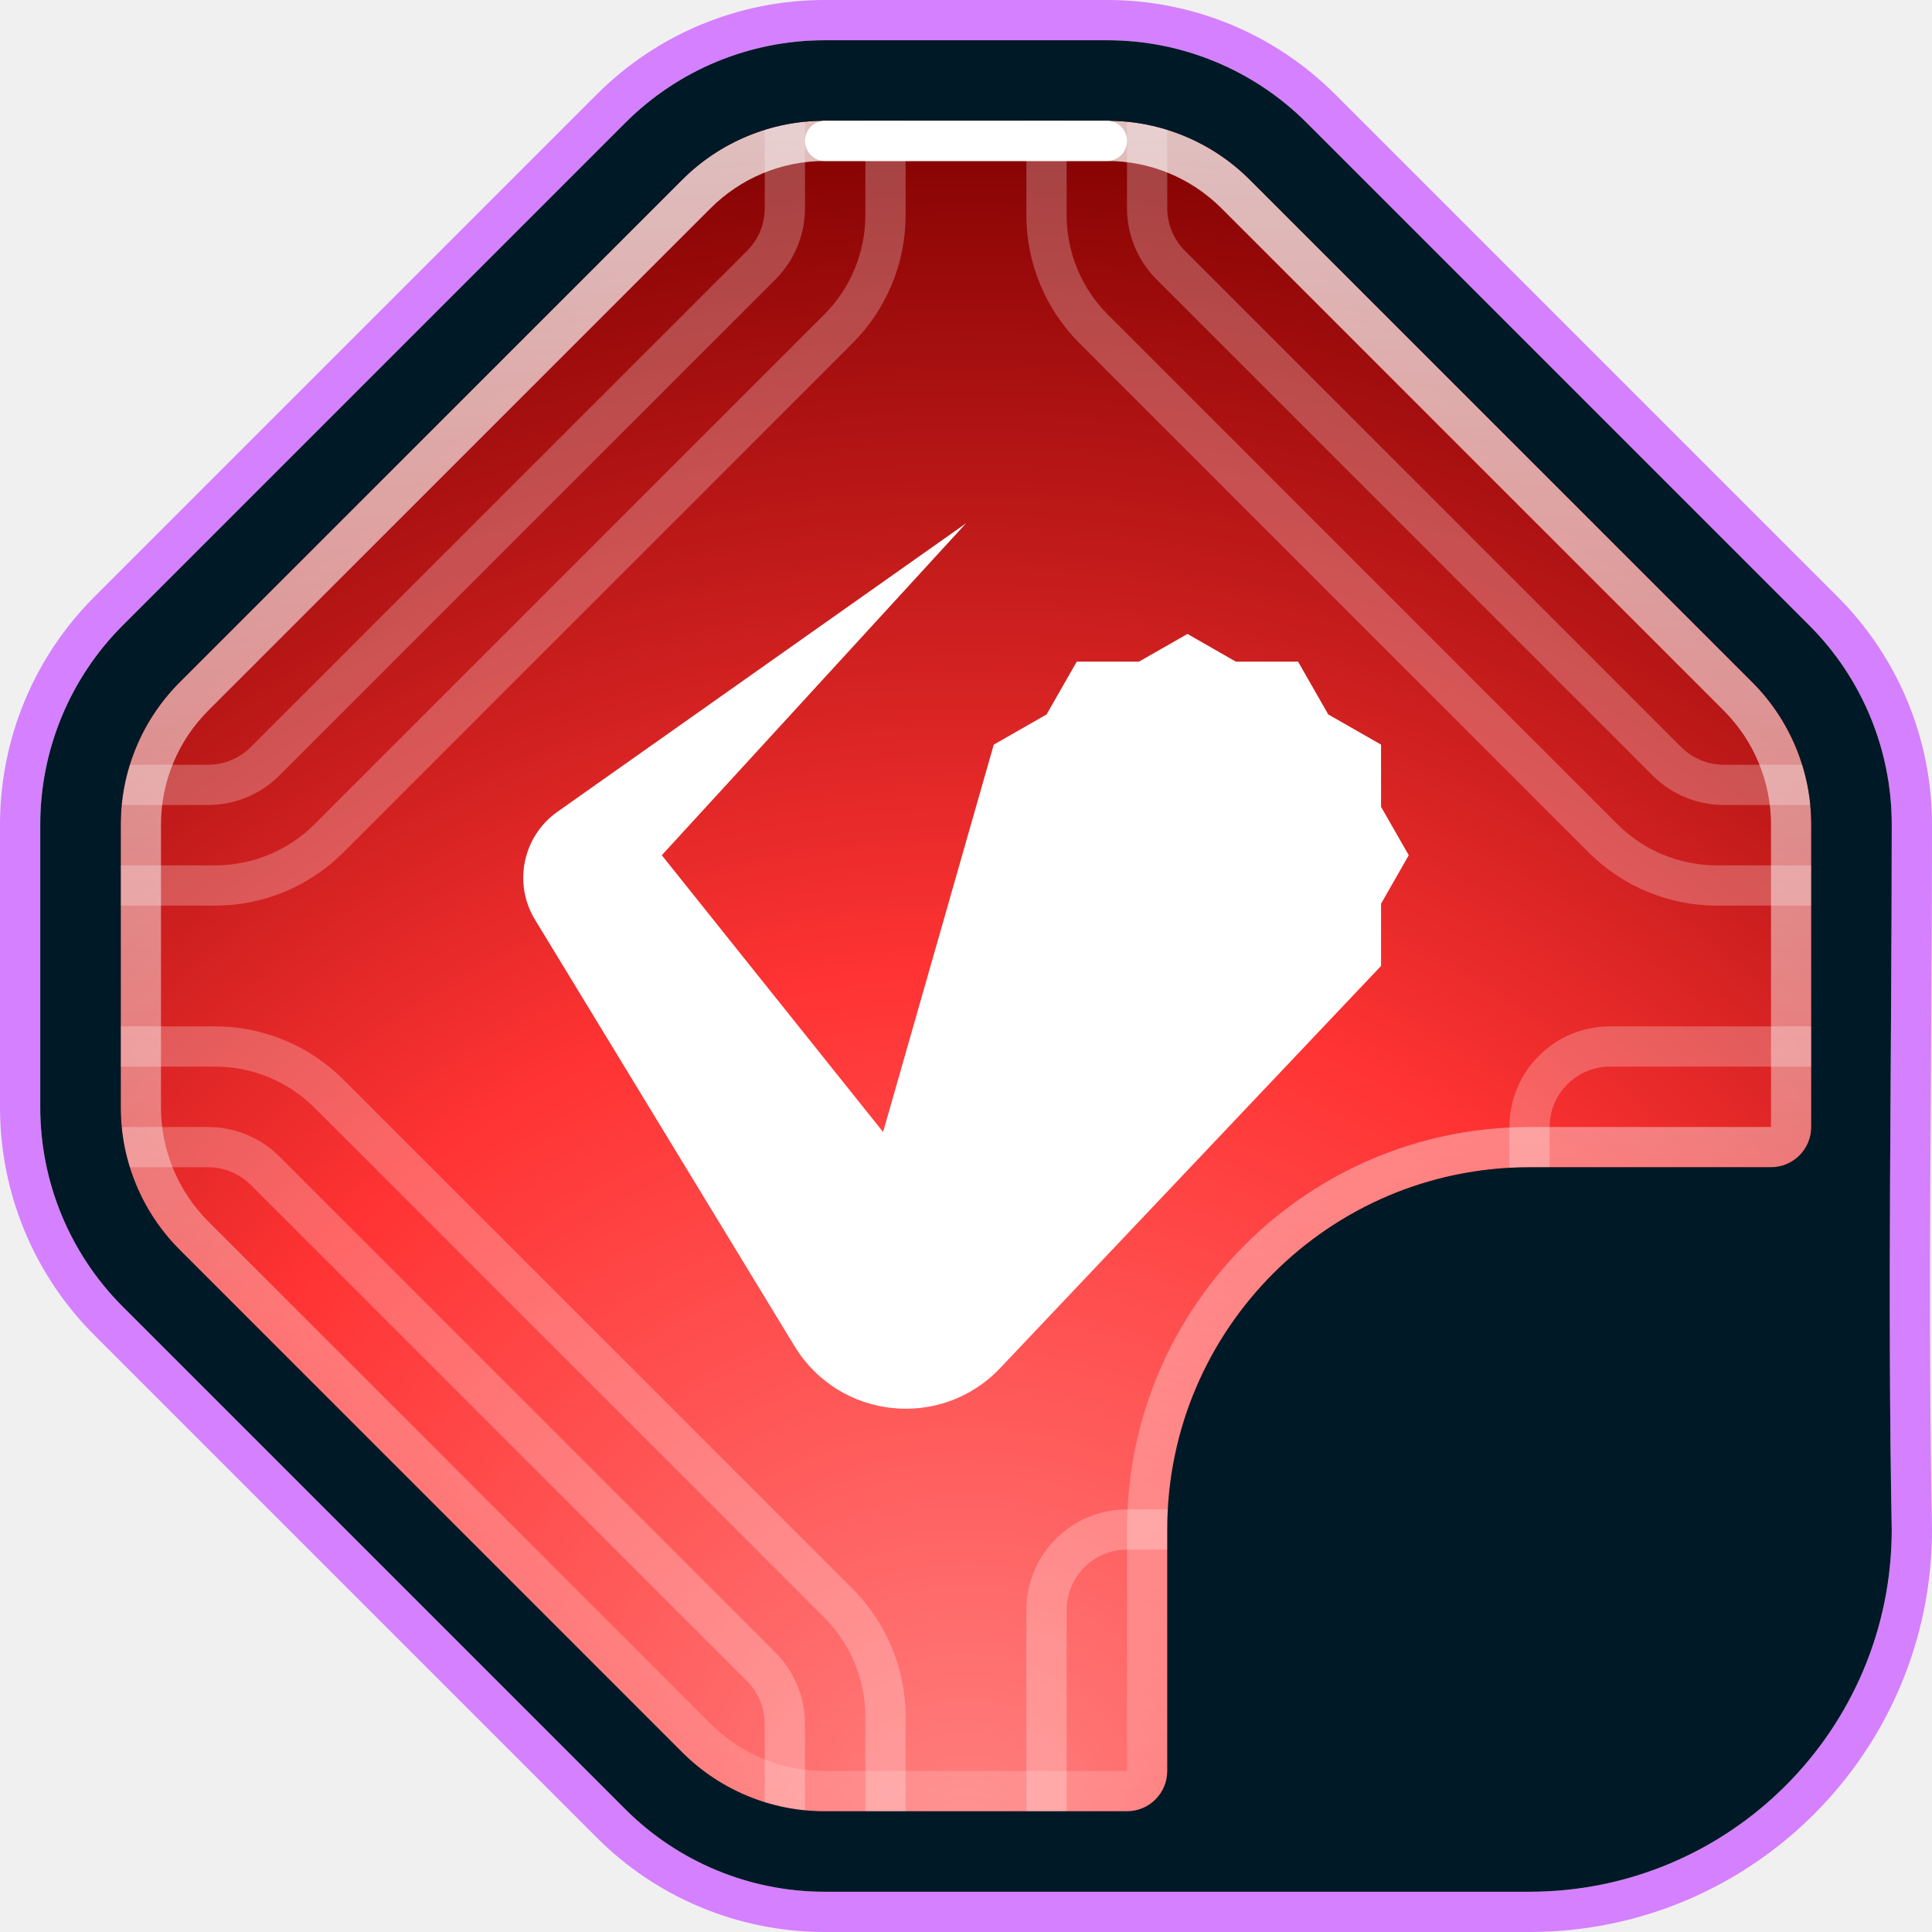
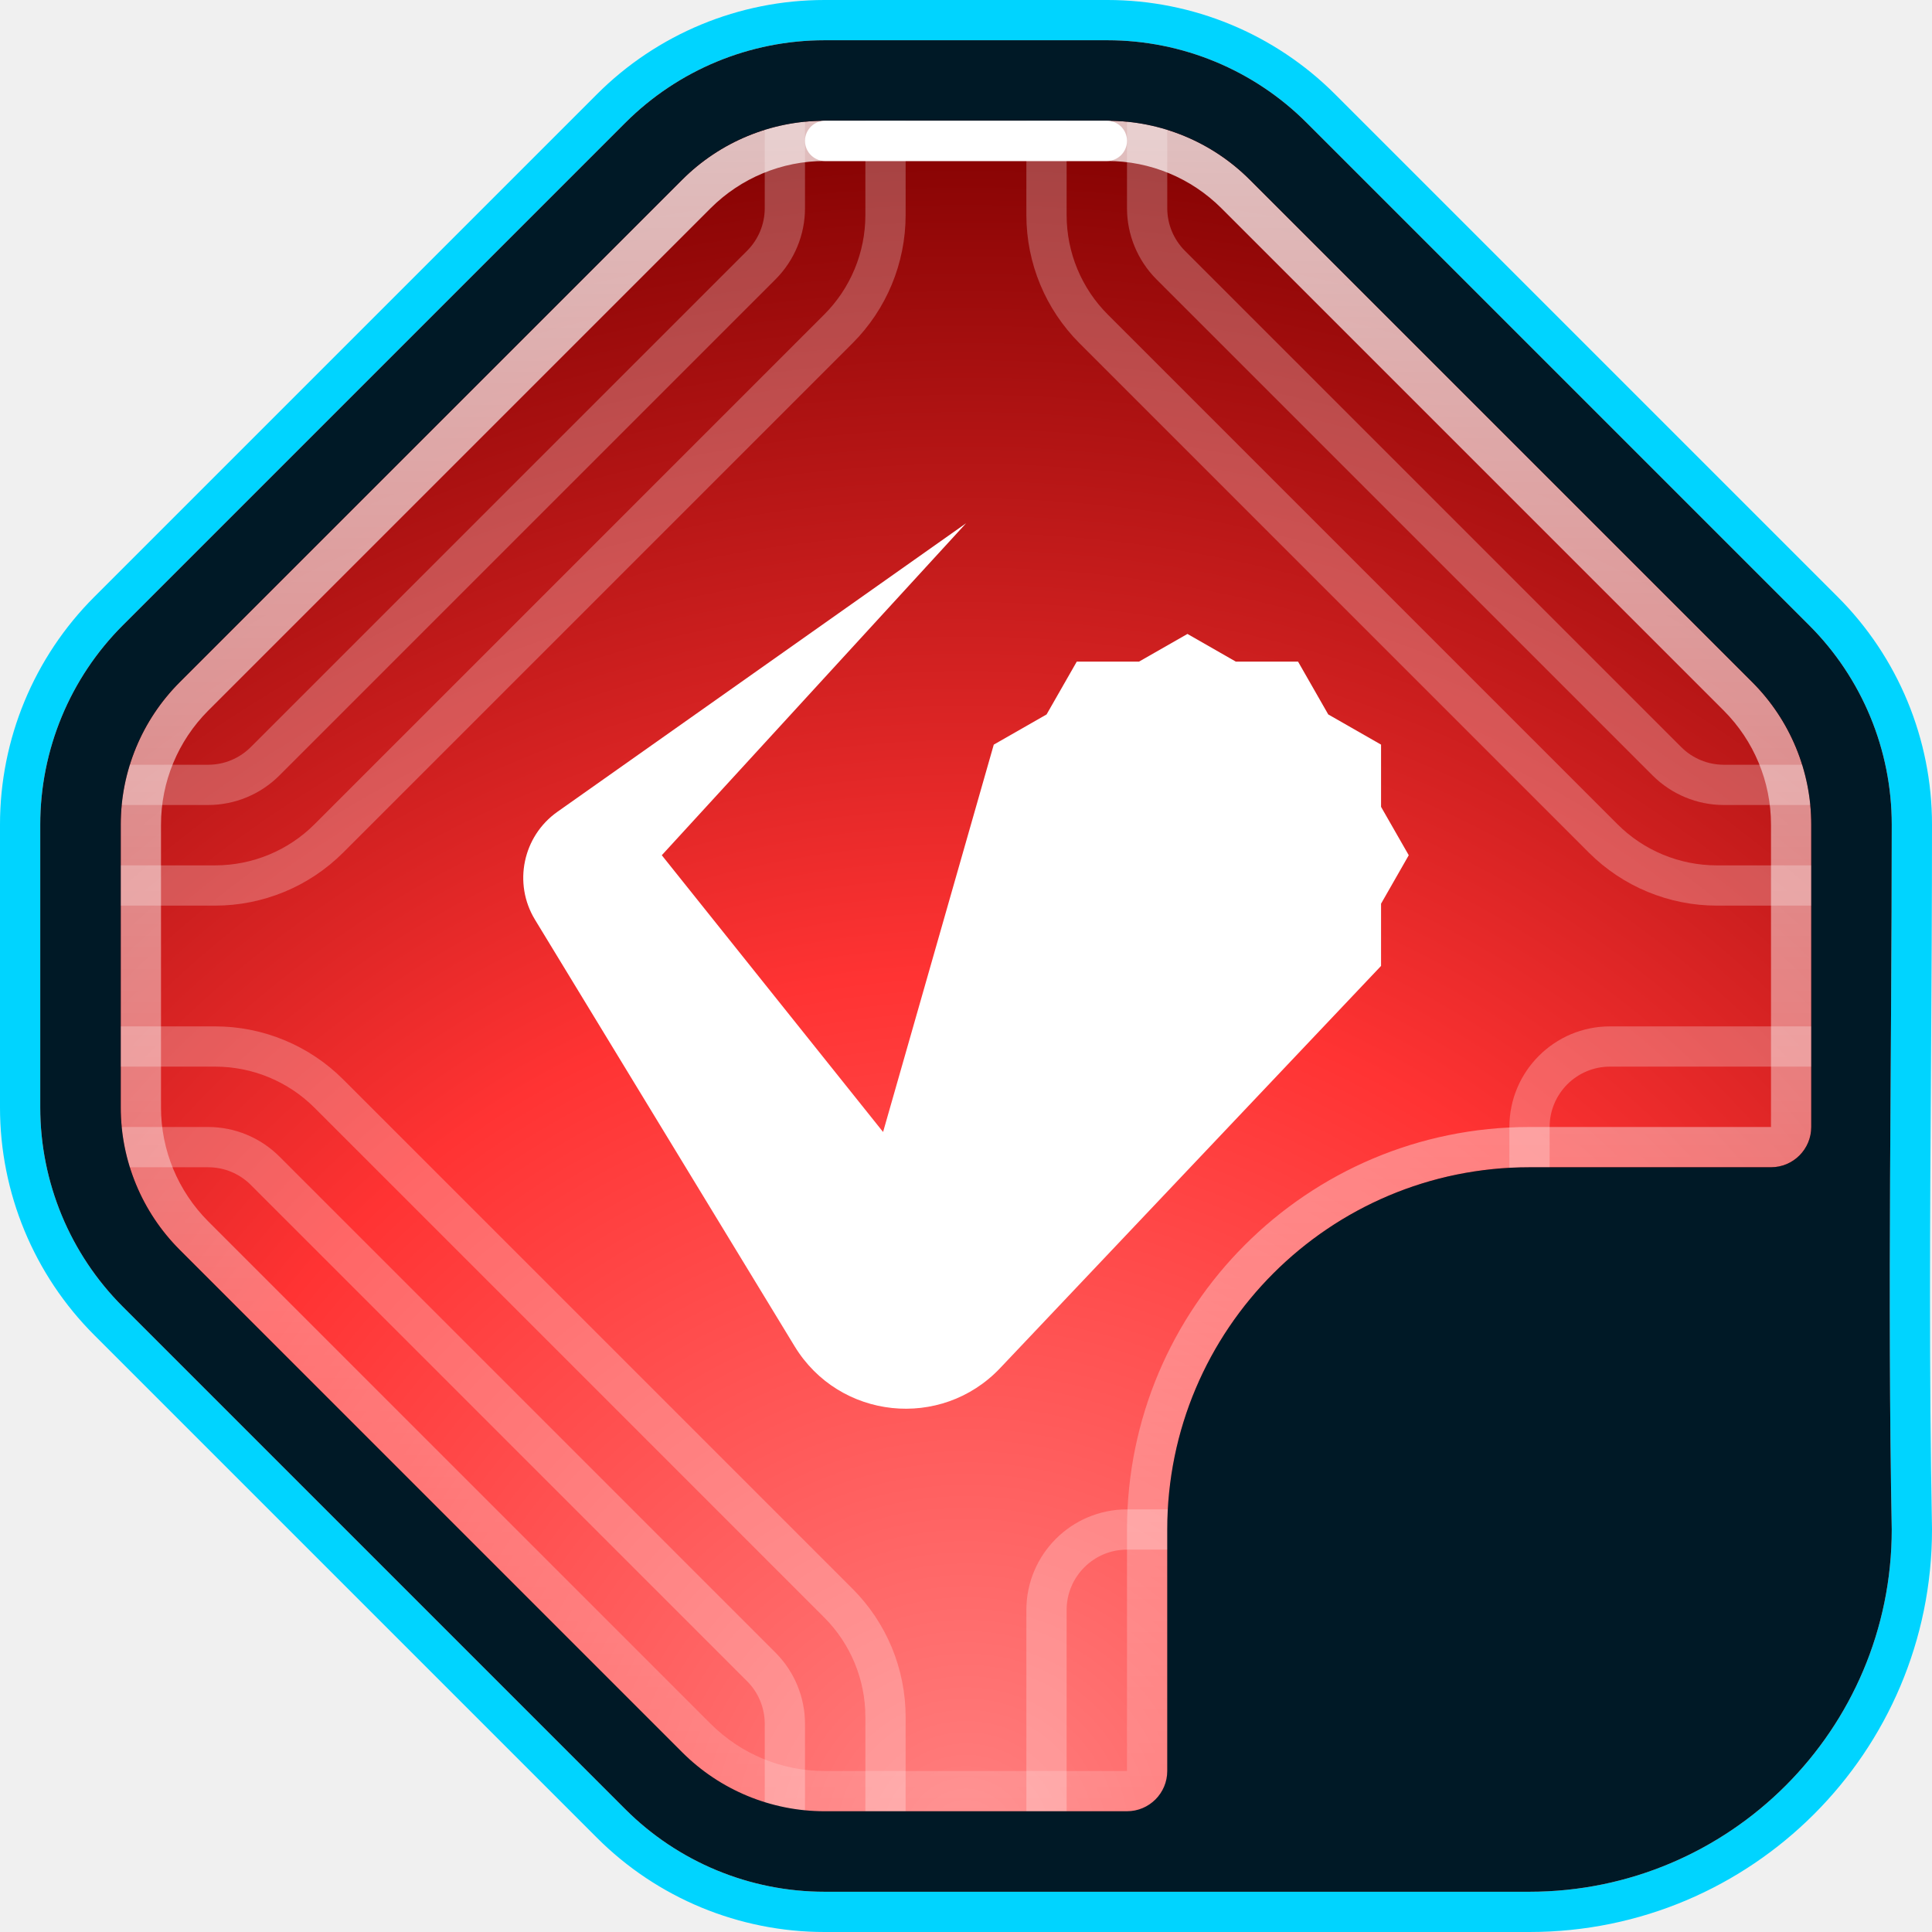
<svg xmlns="http://www.w3.org/2000/svg" width="24" height="24" viewBox="0 0 24 24" fill="none">
-   <path fill-rule="evenodd" clip-rule="evenodd" d="M24 19C24 21.761 21.761 24 19 24H10.243C9.182 24 8.164 23.579 7.414 22.828L1.172 16.586C0.421 15.836 0 14.818 0 13.757V10.243C0 9.182 0.421 8.164 1.172 7.414L7.414 1.172C8.164 0.421 9.182 0 10.243 0H13.757C14.818 0 15.836 0.421 16.586 1.172L22.828 7.414C23.579 8.164 24 9.182 24 10.243C24 11.222 23.994 12.198 23.988 13.173C23.975 15.116 23.963 17.052 24 18.991L24 19ZM23.5 19C23.463 17.055 23.475 15.108 23.488 13.161C23.494 12.188 23.5 11.215 23.5 10.243C23.5 9.314 23.131 8.424 22.475 7.768L16.232 1.525C15.576 0.869 14.686 0.5 13.757 0.5H10.243C9.314 0.5 8.424 0.869 7.768 1.525L1.525 7.768C0.869 8.424 0.5 9.314 0.5 10.243V13.757C0.5 14.686 0.869 15.576 1.525 16.232L7.768 22.475C8.424 23.131 9.314 23.5 10.243 23.5H19C21.485 23.5 23.5 21.485 23.5 19Z" fill="#D580FF" />
+   <path fill-rule="evenodd" clip-rule="evenodd" d="M24 19C24 21.761 21.761 24 19 24H10.243C9.182 24 8.164 23.579 7.414 22.828L1.172 16.586C0.421 15.836 0 14.818 0 13.757V10.243C0 9.182 0.421 8.164 1.172 7.414L7.414 1.172C8.164 0.421 9.182 0 10.243 0H13.757C14.818 0 15.836 0.421 16.586 1.172L22.828 7.414C23.579 8.164 24 9.182 24 10.243C24 11.222 23.994 12.198 23.988 13.173C23.975 15.116 23.963 17.052 24 18.991L24 19ZM23.5 19C23.463 17.055 23.475 15.108 23.488 13.161C23.494 12.188 23.5 11.215 23.5 10.243C23.5 9.314 23.131 8.424 22.475 7.768L16.232 1.525C15.576 0.869 14.686 0.5 13.757 0.5H10.243C9.314 0.5 8.424 0.869 7.768 1.525L1.525 7.768C0.869 8.424 0.5 9.314 0.5 10.243V13.757C0.5 14.686 0.869 15.576 1.525 16.232L7.768 22.475C8.424 23.131 9.314 23.5 10.243 23.5H19C21.485 23.5 23.5 21.485 23.5 19Z" fill="#00D4FF" />
  <path d="M8.121 1.879L1.879 8.121C1.316 8.684 1 9.447 1 10.243V13.757C1 14.553 1.316 15.316 1.879 15.879L8.121 22.121C8.684 22.684 9.447 23 10.243 23H13.757C14.553 23 15.316 22.684 15.879 22.121L22.121 15.879C22.684 15.316 23 14.553 23 13.757V10.243C23 9.447 22.684 8.684 22.121 8.121L15.879 1.879C15.316 1.316 14.553 1 13.757 1H10.243C9.447 1 8.684 1.316 8.121 1.879Z" fill="url(#paint0_radial_10758_45434)" />
  <path fill-rule="evenodd" clip-rule="evenodd" d="M10 1V2.586C10 2.917 9.868 3.235 9.634 3.47L3.47 9.634C3.235 9.868 2.917 10 2.586 10H1V9.5H2.586C2.785 9.5 2.975 9.421 3.116 9.28L9.28 3.116C9.421 2.975 9.5 2.785 9.5 2.586V1H10ZM14 1V2.586C14 2.917 14.132 3.235 14.366 3.47L20.53 9.634C20.765 9.868 21.083 10 21.414 10H23V9.5H21.414C21.215 9.5 21.024 9.421 20.884 9.28L14.72 3.116C14.579 2.975 14.5 2.785 14.5 2.586V1H14ZM10 21.414V23H9.5V21.414C9.5 21.215 9.421 21.024 9.28 20.884L3.116 14.72C2.975 14.579 2.785 14.5 2.586 14.5H1V14H2.586C2.917 14 3.235 14.132 3.47 14.366L9.634 20.53C9.868 20.765 10 21.083 10 21.414ZM11.25 1V2.672C11.25 3.268 11.013 3.841 10.591 4.263L4.263 10.591C3.841 11.013 3.268 11.25 2.672 11.25H1V10.75H2.672C3.136 10.75 3.581 10.566 3.909 10.237L10.237 3.909C10.566 3.581 10.75 3.136 10.75 2.672V1H11.25ZM12.75 2.672V1H13.25V2.672C13.25 3.136 13.434 3.581 13.763 3.909L20.091 10.237C20.419 10.566 20.864 10.75 21.328 10.75H23V11.25H21.328C20.732 11.25 20.159 11.013 19.737 10.591L13.409 4.263C12.987 3.841 12.75 3.268 12.75 2.672ZM11.25 23V21.328C11.25 20.732 11.013 20.159 10.591 19.737L4.263 13.409C3.841 12.987 3.268 12.75 2.672 12.75H1V13.25H2.672C3.136 13.25 3.581 13.434 3.909 13.763L10.237 20.091C10.566 20.419 10.75 20.864 10.75 21.328V23H11.25ZM12.75 20V23H13.25V20C13.25 19.586 13.586 19.25 14 19.25H15V18.75H14C13.31 18.75 12.75 19.31 12.75 20ZM20 12.75C19.31 12.75 18.75 13.31 18.75 14V15H19.25V14C19.25 13.586 19.586 13.25 20 13.25H23V12.75H20Z" fill="white" fill-opacity="0.25" />
  <path fill-rule="evenodd" clip-rule="evenodd" d="M10.243 2C9.712 2 9.204 2.211 8.828 2.586L2.586 8.828C2.211 9.204 2 9.712 2 10.243V13.757C2 14.288 2.211 14.796 2.586 15.172L8.828 21.414C9.204 21.789 9.712 22 10.243 22H14V19C14 16.239 16.239 14 19 14H22V10.243C22 9.712 21.789 9.204 21.414 8.828L15.172 2.586C14.796 2.211 14.288 2 13.757 2H10.243ZM10.243 1.5C9.58 1.5 8.944 1.763 8.475 2.232L2.232 8.475C1.763 8.944 1.5 9.58 1.5 10.243V13.757C1.5 14.42 1.763 15.056 2.232 15.525L8.475 21.768C8.944 22.237 9.58 22.5 10.243 22.5H14C14.276 22.5 14.5 22.276 14.5 22V19C14.5 16.515 16.515 14.5 19 14.5H22C22.276 14.5 22.5 14.276 22.5 14V10.243C22.5 9.58 22.237 8.944 21.768 8.475L15.525 2.232C15.056 1.763 14.42 1.5 13.757 1.5H10.243Z" fill="url(#paint1_linear_10758_45434)" />
  <path d="M17.156 11.999L12.424 16.995C11.692 17.768 10.425 17.634 9.871 16.724L6.646 11.425C6.372 10.975 6.494 10.388 6.925 10.084L12.001 6.5L8.221 10.624L10.97 14.062L12.345 9.25L13.001 8.875L13.376 8.219H14.149L14.751 7.875L15.352 8.219H16.125L16.5 8.875L17.156 9.25L17.156 10.023L17.5 10.624L17.156 11.226L17.156 11.999Z" fill="white" />
  <path fill-rule="evenodd" clip-rule="evenodd" d="M10.243 23.5C9.314 23.5 8.424 23.131 7.768 22.475L1.525 16.232C0.869 15.576 0.5 14.686 0.5 13.757V10.243C0.5 9.314 0.869 8.424 1.525 7.768L7.768 1.525C8.424 0.869 9.314 0.5 10.243 0.5H13.757C14.686 0.5 15.576 0.869 16.232 1.525L22.475 7.768C23.131 8.424 23.5 9.314 23.5 10.243C23.5 13.161 23.445 16.083 23.5 19C23.5 21.485 21.485 23.5 19 23.5C15.979 23.5 13.28 23.5 10.243 23.5ZM8.475 2.232C8.944 1.763 9.58 1.5 10.243 1.5H13.757C14.42 1.5 15.056 1.763 15.525 2.232L21.768 8.475C22.237 8.944 22.5 9.58 22.5 10.243V14C22.5 14.276 22.276 14.5 22 14.5H19C16.515 14.5 14.5 16.515 14.5 19V22C14.5 22.276 14.276 22.5 14 22.5H10.243C9.58 22.5 8.944 22.237 8.475 21.768L2.232 15.525C1.763 15.056 1.5 14.42 1.5 13.757V10.243C1.5 9.58 1.763 8.944 2.232 8.475L8.475 2.232Z" fill="#001926" />
  <rect x="10" y="1.5" width="4" height="0.5" rx="0.25" fill="white" />
  <defs>
    <radialGradient id="paint0_radial_10758_45434" cx="0" cy="0" r="1" gradientUnits="userSpaceOnUse" gradientTransform="translate(12 23) rotate(-90) scale(22)">
      <stop stop-color="#FF8080" />
      <stop offset="0.496" stop-color="#FF3333" />
      <stop offset="1" stop-color="#800000" />
    </radialGradient>
    <linearGradient id="paint1_linear_10758_45434" x1="12" y1="1.5" x2="12" y2="22.5" gradientUnits="userSpaceOnUse">
      <stop stop-color="white" stop-opacity="0.75" />
      <stop offset="1" stop-color="white" stop-opacity="0.15" />
    </linearGradient>
  </defs>
</svg>
